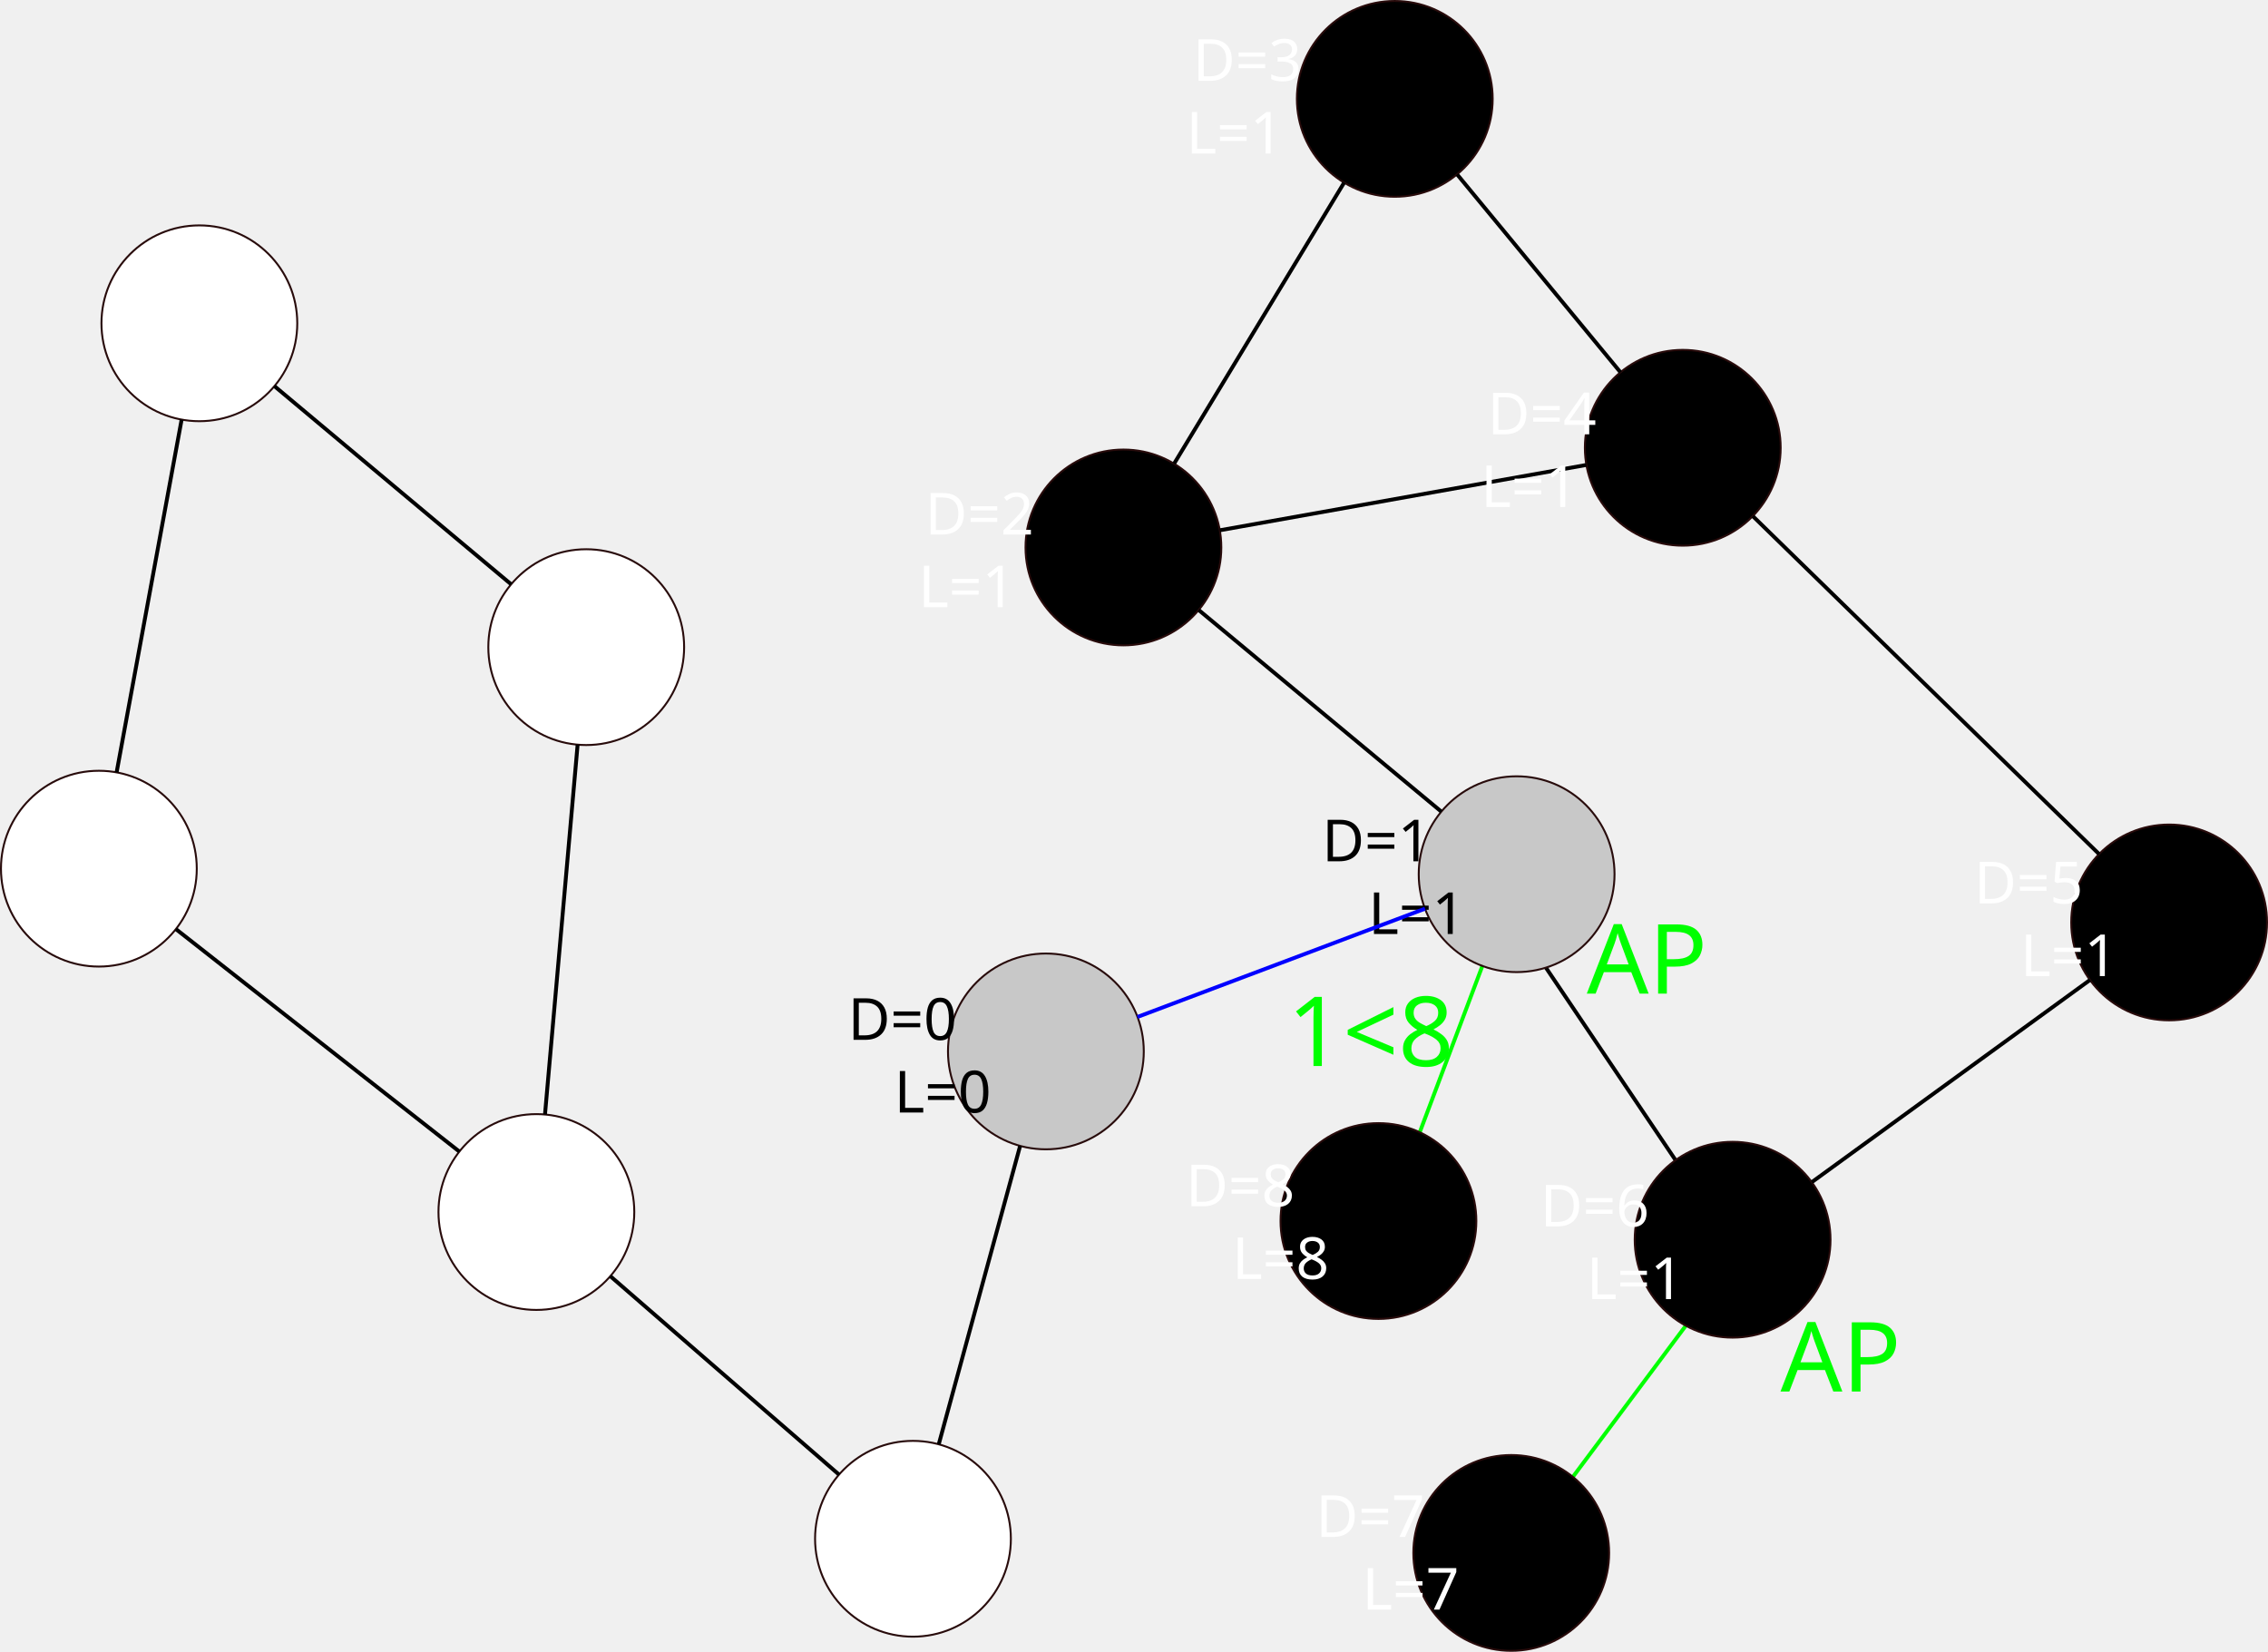
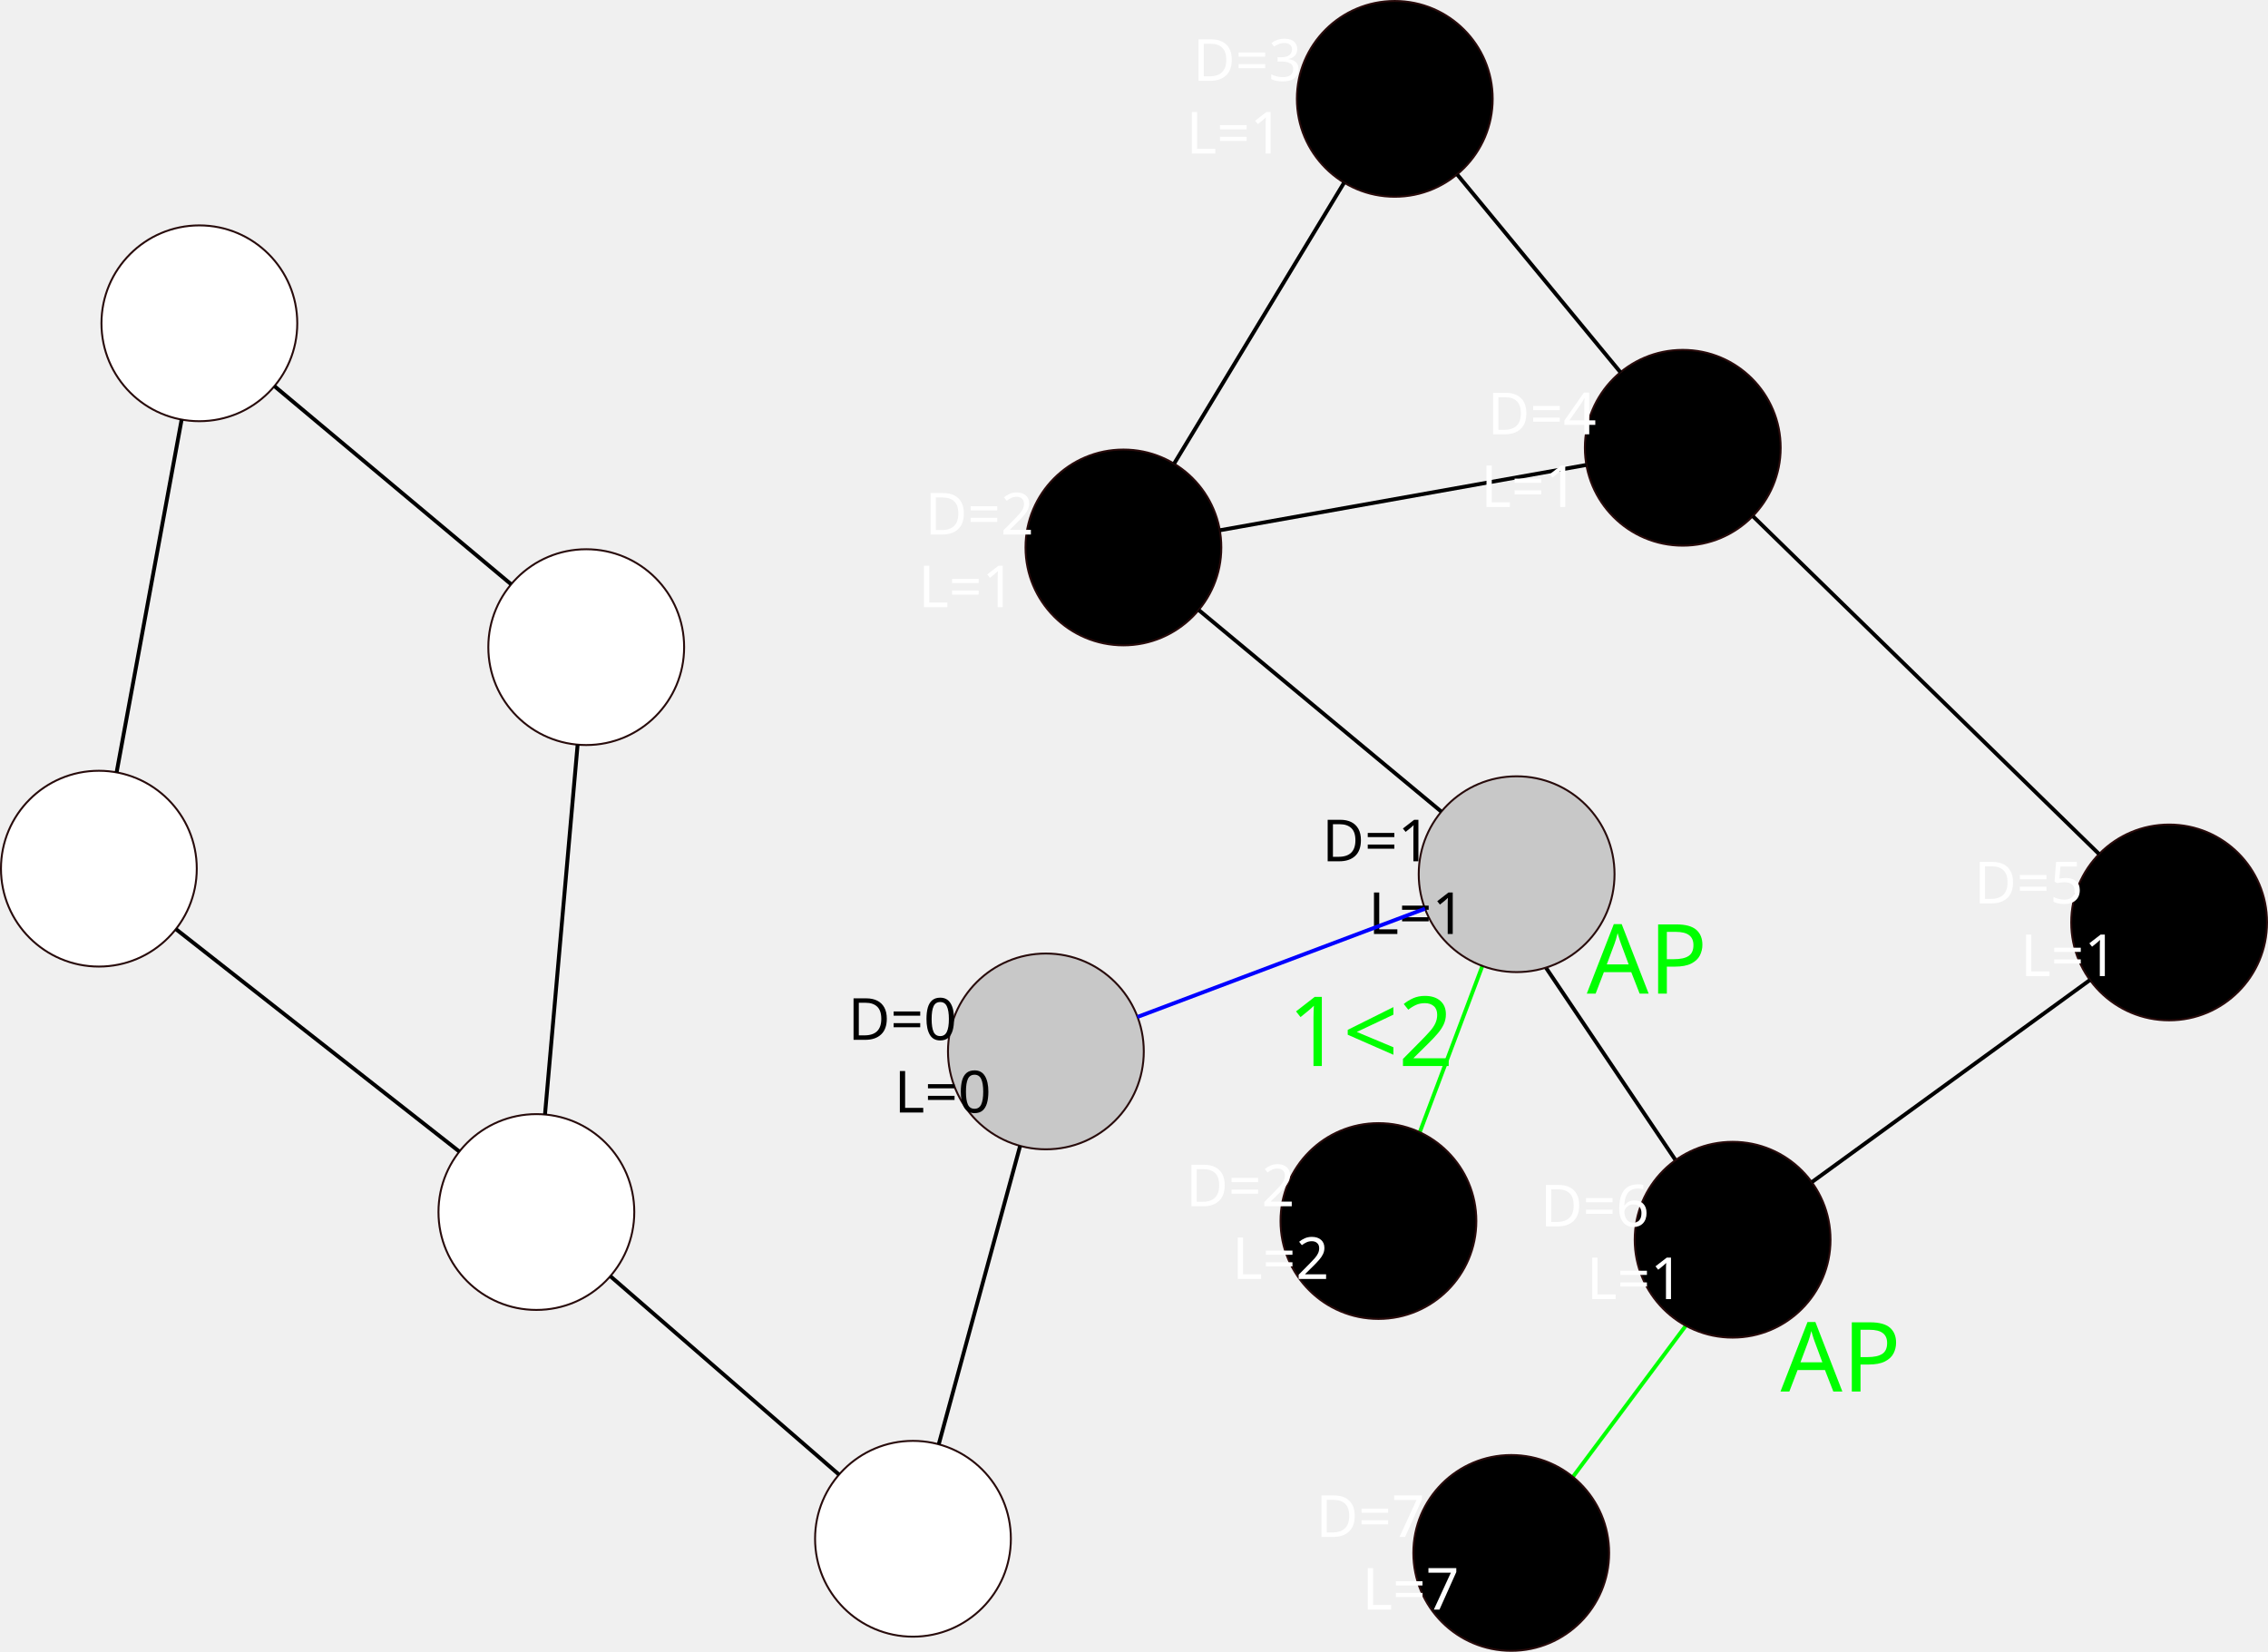
<svg xmlns="http://www.w3.org/2000/svg" width="585.037" height="426.087" id="svg2" version="1.0">
  <defs id="defs4">
    </defs>
  <g id="layer1" transform="translate(-68.7819,-91.14408)">
    <path style="fill:none;fill-opacity:0.75;fill-rule:evenodd;stroke:#00ff00;stroke-width:1px;stroke-linecap:butt;stroke-linejoin:miter;stroke-opacity:1" d="M 356.786,317.159 L 391.071,226.087" id="path2473" transform="translate(68.7819,91.14408)" />
    <path style="fill:none;fill-opacity:0.75;fill-rule:evenodd;stroke:#000000;stroke-width:1px;stroke-linecap:butt;stroke-linejoin:miter;stroke-opacity:1" d="M 451.538,316.971 L 518.208,415.966" id="path2425" />
    <path style="fill:none;fill-opacity:0.75;fill-rule:evenodd;stroke:#00ff00;stroke-width:1px;stroke-linecap:butt;stroke-linejoin:miter;stroke-opacity:1" d="M 457.599,494.758 L 517.198,414.956" id="path2433" />
    <path style="opacity:1;fill:#ffffff;fill-opacity:1;stroke:#280b0b;stroke-width:0.5;stroke-miterlimit:4;stroke-dasharray:none;stroke-opacity:1" id="path2383" d="m 145.462,174.54 a 25.254,25.254 0 0 1 -25.254,25.254 25.254,25.254 0 0 1 -25.254,-25.254 25.254,25.254 0 0 1 25.254,-25.254 25.254,25.254 0 0 1 25.254,25.254 z" />
    <path style="opacity:1;fill:#ffffff;fill-opacity:1;stroke:#280b0b;stroke-width:0.5;stroke-miterlimit:4;stroke-dasharray:none;stroke-opacity:1" id="path2385" d="m 145.462,174.54 a 25.254,25.254 0 0 1 -25.254,25.254 25.254,25.254 0 0 1 -25.254,-25.254 25.254,25.254 0 0 1 25.254,-25.254 25.254,25.254 0 0 1 25.254,25.254 z" transform="translate(-25.92244,140.6797)" />
    <path style="opacity:1;fill:#ffffff;fill-opacity:1;stroke:#280b0b;stroke-width:0.5;stroke-miterlimit:4;stroke-dasharray:none;stroke-opacity:1" id="path2389" d="m 145.462,174.54 a 25.254,25.254 0 0 1 -25.254,25.254 25.254,25.254 0 0 1 -25.254,-25.254 25.254,25.254 0 0 1 25.254,-25.254 25.254,25.254 0 0 1 25.254,25.254 z" transform="translate(99.79185,83.53684)" />
    <path style="opacity:1;fill:#ffffff;fill-opacity:1;stroke:#280b0b;stroke-width:0.5;stroke-miterlimit:4;stroke-dasharray:none;stroke-opacity:1" id="path2391" d="m 145.462,174.54 a 25.254,25.254 0 0 1 -25.254,25.254 25.254,25.254 0 0 1 -25.254,-25.254 25.254,25.254 0 0 1 25.254,-25.254 25.254,25.254 0 0 1 25.254,25.254 z" transform="translate(86.93471,229.2511)" />
    <path style="opacity:1;fill:#ffffff;fill-opacity:1;stroke:#280b0b;stroke-width:0.5;stroke-miterlimit:4;stroke-dasharray:none;stroke-opacity:1" id="path2393" d="m 145.462,174.54 a 25.254,25.254 0 0 1 -25.254,25.254 25.254,25.254 0 0 1 -25.254,-25.254 25.254,25.254 0 0 1 25.254,-25.254 25.254,25.254 0 0 1 25.254,25.254 z" transform="translate(184.0776,313.5368)" />
    <path style="opacity:1;fill:#c8c8c8;fill-opacity:1;stroke:#280b0b;stroke-width:0.5;stroke-miterlimit:4;stroke-dasharray:none;stroke-opacity:1" id="path2395" d="m 145.462,174.54 a 25.254,25.254 0 0 1 -25.254,25.254 25.254,25.254 0 0 1 -25.254,-25.254 25.254,25.254 0 0 1 25.254,-25.254 25.254,25.254 0 0 1 25.254,25.254 z" transform="translate(218.3633,187.8226)" />
    <path style="opacity:1;fill:#000000;fill-opacity:1;stroke:#280b0b;stroke-width:0.5;stroke-miterlimit:4;stroke-dasharray:none;stroke-opacity:1" id="path2397" d="m 145.462,174.54 a 25.254,25.254 0 0 1 -25.254,25.254 25.254,25.254 0 0 1 -25.254,-25.254 25.254,25.254 0 0 1 25.254,-25.254 25.254,25.254 0 0 1 25.254,25.254 z" transform="translate(238.3633,57.82255)" />
    <path style="opacity:1;fill:#000000;fill-opacity:1;stroke:#280b0b;stroke-width:0.5;stroke-miterlimit:4;stroke-dasharray:none;stroke-opacity:1" id="path2399" d="m 145.462,174.54 a 25.254,25.254 0 0 1 -25.254,25.254 25.254,25.254 0 0 1 -25.254,-25.254 25.254,25.254 0 0 1 25.254,-25.254 25.254,25.254 0 0 1 25.254,25.254 z" transform="translate(308.3633,-57.89173)" />
    <path style="opacity:1;fill:#000000;fill-opacity:1;stroke:#280b0b;stroke-width:0.5;stroke-miterlimit:4;stroke-dasharray:none;stroke-opacity:1" id="path2401" d="m 145.462,174.54 a 25.254,25.254 0 0 1 -25.254,25.254 25.254,25.254 0 0 1 -25.254,-25.254 25.254,25.254 0 0 1 25.254,-25.254 25.254,25.254 0 0 1 25.254,25.254 z" transform="translate(382.649,32.10827)" />
    <path style="opacity:1;fill:#c8c8c8;fill-opacity:1;stroke:#280b0b;stroke-width:0.5;stroke-miterlimit:4;stroke-dasharray:none;stroke-opacity:1" id="path2403" d="m 145.462,174.54 a 25.254,25.254 0 0 1 -25.254,25.254 25.254,25.254 0 0 1 -25.254,-25.254 25.254,25.254 0 0 1 25.254,-25.254 25.254,25.254 0 0 1 25.254,25.254 z" transform="translate(339.7919,142.1083)" />
    <path style="opacity:1;fill:#000000;fill-opacity:1;stroke:#280b0b;stroke-width:0.5;stroke-miterlimit:4;stroke-dasharray:none;stroke-opacity:1" id="path2405" d="m 145.462,174.54 a 25.254,25.254 0 0 1 -25.254,25.254 25.254,25.254 0 0 1 -25.254,-25.254 25.254,25.254 0 0 1 25.254,-25.254 25.254,25.254 0 0 1 25.254,25.254 z" transform="translate(395.5061,236.394)" />
    <path style="opacity:1;fill:#000000;fill-opacity:1;stroke:#280b0b;stroke-width:0.5;stroke-miterlimit:4;stroke-dasharray:none;stroke-opacity:1" id="path2429" d="m 145.462,174.54 a 25.254,25.254 0 0 1 -25.254,25.254 25.254,25.254 0 0 1 -25.254,-25.254 25.254,25.254 0 0 1 25.254,-25.254 25.254,25.254 0 0 1 25.254,25.254 z" transform="translate(508.1067,154.5533)" />
    <path style="opacity:1;fill:#000000;fill-opacity:1;stroke:#280b0b;stroke-width:0.5;stroke-miterlimit:4;stroke-dasharray:none;stroke-opacity:1" id="path2431" d="m 145.462,174.54 a 25.254,25.254 0 0 1 -25.254,25.254 25.254,25.254 0 0 1 -25.254,-25.254 25.254,25.254 0 0 1 25.254,-25.254 25.254,25.254 0 0 1 25.254,25.254 z" transform="translate(338.4011,317.1879)" />
    <path style="opacity:1;fill:#000000;fill-opacity:1;stroke:#280b0b;stroke-width:0.5;stroke-miterlimit:4;stroke-dasharray:none;stroke-opacity:1" id="path2469" d="m 145.462,174.54 a 25.254,25.254 0 0 1 -25.254,25.254 25.254,25.254 0 0 1 -25.254,-25.254 25.254,25.254 0 0 1 25.254,-25.254 25.254,25.254 0 0 1 25.254,25.254 z" transform="translate(304.1474,231.5749)" />
    <text xml:space="preserve" style="font-style:normal;font-weight:normal;font-size:40px;line-height:125%;font-family:sans-serif;letter-spacing:0px;word-spacing:0px;fill:#000000;fill-opacity:1;stroke:none;stroke-width:1px;stroke-linecap:butt;stroke-linejoin:miter;stroke-opacity:1" x="337.959" y="359.374" id="text4158">
      <tspan id="tspan4160" x="337.959" y="359.374" style="font-size:15px;text-align:center;text-anchor:middle">D=0</tspan>
      <tspan x="337.959" y="378.124" id="tspan4162" style="font-size:15px;text-align:center;text-anchor:middle">L=0</tspan>
    </text>
    <text xml:space="preserve" style="font-style:normal;font-weight:normal;font-size:40px;line-height:125%;font-family:sans-serif;letter-spacing:0px;word-spacing:0px;fill:#000000;fill-opacity:1;stroke:none;stroke-width:1px;stroke-linecap:butt;stroke-linejoin:miter;stroke-opacity:1" x="460.262" y="313.317" id="text4158-7">
      <tspan id="tspan4160-0" x="460.262" y="313.317" style="font-size:15px;text-align:center;text-anchor:middle">D=1</tspan>
      <tspan x="460.262" y="332.067" id="tspan4162-3" style="font-size:15px;text-align:center;text-anchor:middle">L=1</tspan>
    </text>
    <path style="fill:none;fill-rule:evenodd;stroke:#0000ff;stroke-width:1px;stroke-linecap:butt;stroke-linejoin:miter;stroke-opacity:1" d="m 362.205,353.465 74.161,-27.919" id="path4185" />
    <path style="fill:none;fill-rule:evenodd;stroke:#000000;stroke-width:1px;stroke-linecap:butt;stroke-linejoin:miter;stroke-opacity:1" d="M 440.577,300.508 377.994,248.502" id="path4187" />
    <path style="fill:none;fill-rule:evenodd;stroke:#000000;stroke-width:1px;stroke-linecap:butt;stroke-linejoin:miter;stroke-opacity:1" d="m 383.433,227.931 94.562,-16.853" id="path4189" />
    <path style="fill:none;fill-rule:evenodd;stroke:#000000;stroke-width:1px;stroke-linecap:butt;stroke-linejoin:miter;stroke-opacity:1" d="m 371.643,210.755 43.858,-72.5" id="path4191" />
    <path style="fill:none;fill-rule:evenodd;stroke:#000000;stroke-width:1px;stroke-linecap:butt;stroke-linejoin:miter;stroke-opacity:1" d="m 444.647,136.124 42.135,51.048" id="path4193" />
    <path style="fill:none;fill-rule:evenodd;stroke:#000000;stroke-width:1px;stroke-linecap:butt;stroke-linejoin:miter;stroke-opacity:1" d="m 520.93,224.287 89.312,87.167" id="path4195" />
    <path style="fill:none;fill-rule:evenodd;stroke:#000000;stroke-width:1px;stroke-linecap:butt;stroke-linejoin:miter;stroke-opacity:1" d="m 536.142,396.086 71.745,-52.146" id="path4197" />
    <path style="fill:none;fill-rule:evenodd;stroke:#000000;stroke-width:1px;stroke-linecap:butt;stroke-linejoin:miter;stroke-opacity:1" d="m 331.927,386.726 -20.996,76.987" id="path4199" />
    <path style="fill:none;fill-rule:evenodd;stroke:#000000;stroke-width:1px;stroke-linecap:butt;stroke-linejoin:miter;stroke-opacity:1" d="m 226.217,420.341 58.994,51.186" id="path4201" />
    <path style="fill:none;fill-rule:evenodd;stroke:#000000;stroke-width:1px;stroke-linecap:butt;stroke-linejoin:miter;stroke-opacity:1" d="m 114.152,330.81 73.125,57.389" id="path4203" />
    <path style="fill:none;fill-rule:evenodd;stroke:#000000;stroke-width:1px;stroke-linecap:butt;stroke-linejoin:miter;stroke-opacity:1" d="M 115.632,199.375 98.862,290.384" id="path4205" />
    <path style="fill:none;fill-rule:evenodd;stroke:#000000;stroke-width:1px;stroke-linecap:butt;stroke-linejoin:miter;stroke-opacity:1" d="m 139.572,190.75 61.063,51.117" id="path4207" />
    <path style="fill:none;fill-rule:evenodd;stroke:#000000;stroke-width:1px;stroke-linecap:butt;stroke-linejoin:miter;stroke-opacity:1" d="m 217.78,283.232 -8.418,95.403" id="path4209" />
    <text xml:space="preserve" style="font-style:normal;font-weight:normal;font-size:40px;line-height:125%;font-family:sans-serif;letter-spacing:0px;word-spacing:0px;fill:#ffffff;fill-opacity:1;stroke:none;stroke-width:1px;stroke-linecap:butt;stroke-linejoin:miter;stroke-opacity:1;" x="357.833" y="229.031" id="text4158-1">
      <tspan id="tspan4160-08" x="357.833" y="229.031" style="font-size:15px;text-align:center;text-anchor:middle;fill:#ffffff;fill-opacity:1;">D=2</tspan>
      <tspan x="357.833" y="247.781" id="tspan4162-2" style="font-size:15px;text-align:center;text-anchor:middle;fill:#ffffff;fill-opacity:1;">L=<tspan style="fill:#ffffff;fill-opacity:1;" id="tspan4399">1</tspan>
      </tspan>
    </text>
    <text xml:space="preserve" style="font-style:normal;font-weight:normal;font-size:40px;line-height:125%;font-family:sans-serif;letter-spacing:0px;word-spacing:0px;fill:#ffffff;fill-opacity:1;stroke:none;stroke-width:1px;stroke-linecap:butt;stroke-linejoin:miter;stroke-opacity:1;" x="426.943" y="111.994" id="text4158-1-9">
      <tspan id="tspan4160-08-7" x="426.943" y="111.994" style="font-size:15px;text-align:center;text-anchor:middle;fill:#ffffff;fill-opacity:1;">D=3</tspan>
      <tspan x="426.943" y="130.744" id="tspan4162-2-0" style="font-size:15px;text-align:center;text-anchor:middle;fill:#ffffff;fill-opacity:1;">L=<tspan style="fill:#ffffff;fill-opacity:1;" id="tspan4397">1</tspan>
      </tspan>
    </text>
    <text xml:space="preserve" style="font-style:normal;font-weight:normal;font-size:40px;line-height:125%;font-family:sans-serif;letter-spacing:0px;word-spacing:0px;fill:#ffffff;fill-opacity:1;stroke:none;stroke-width:1px;stroke-linecap:butt;stroke-linejoin:miter;stroke-opacity:1;" x="502.936" y="203.174" id="text4158-1-9-0">
      <tspan id="tspan4160-08-7-1" x="502.936" y="203.174" style="font-size:15px;text-align:center;text-anchor:middle;fill:#ffffff;fill-opacity:1;">D=4</tspan>
      <tspan x="502.936" y="221.924" id="tspan4162-2-0-0" style="font-size:15px;text-align:center;text-anchor:middle;fill:#ffffff;fill-opacity:1;">L=1<tspan style="fill:#ffffff;fill-opacity:1;" id="tspan4395" />
      </tspan>
    </text>
    <text xml:space="preserve" style="font-style:normal;font-weight:normal;font-size:40px;line-height:125%;font-family:sans-serif;letter-spacing:0px;word-spacing:0px;fill:#ffffff;fill-opacity:1;stroke:none;stroke-width:1px;stroke-linecap:butt;stroke-linejoin:miter;stroke-opacity:1;" x="628.471" y="324.181" id="text4158-1-9-0-0">
      <tspan id="tspan4160-08-7-1-0" x="628.471" y="324.181" style="font-size:15px;text-align:center;text-anchor:middle;fill:#ffffff;fill-opacity:1;">D=5</tspan>
      <tspan x="628.471" y="342.931" id="tspan4162-2-0-0-1" style="font-size:15px;text-align:center;text-anchor:middle;fill:#ffffff;fill-opacity:1;">L=1</tspan>
    </text>
    <text xml:space="preserve" style="font-style:normal;font-weight:normal;font-size:40px;line-height:125%;font-family:sans-serif;letter-spacing:0px;word-spacing:0px;fill:#ffffff;fill-opacity:1;stroke:none;stroke-width:1px;stroke-linecap:butt;stroke-linejoin:miter;stroke-opacity:1;" x="516.562" y="407.503" id="text4158-1-9-0-0-9">
      <tspan id="tspan4160-08-7-1-0-5" x="516.562" y="407.503" style="font-size:15px;text-align:center;text-anchor:middle;fill:#ffffff;fill-opacity:1;">D=6</tspan>
      <tspan x="516.562" y="426.253" id="tspan4162-2-0-0-1-6" style="font-size:15px;text-align:center;text-anchor:middle;fill:#ffffff;fill-opacity:1;">L=1</tspan>
    </text>
    <text xml:space="preserve" style="font-style:normal;font-weight:normal;font-size:40px;line-height:125%;font-family:sans-serif;letter-spacing:0px;word-spacing:0px;fill:#ffffff;fill-opacity:1;stroke:none;stroke-width:1px;stroke-linecap:butt;stroke-linejoin:miter;stroke-opacity:1;" x="458.665" y="487.602" id="text4158-1-9-0-0-9-9">
      <tspan id="tspan4160-08-7-1-0-5-9" x="458.665" y="487.602" style="font-size:15px;text-align:center;text-anchor:middle;fill:#ffffff;fill-opacity:1;">D=7</tspan>
      <tspan x="458.665" y="506.352" id="tspan4162-2-0-0-1-6-5" style="font-size:15px;text-align:center;text-anchor:middle;fill:#ffffff;fill-opacity:1;">L=7</tspan>
    </text>
    <text xml:space="preserve" style="font-style:normal;font-weight:normal;font-size:40px;line-height:125%;font-family:sans-serif;letter-spacing:0px;word-spacing:0px;fill:#000000;fill-opacity:1;stroke:none;stroke-width:1px;stroke-linecap:butt;stroke-linejoin:miter;stroke-opacity:1" x="528.068" y="450.088" id="text4371">
      <tspan id="tspan4373" x="528.068" y="450.088" style="font-size:25px;fill:#00ff00;fill-opacity:1">AP</tspan>
    </text>
-     <text xml:space="preserve" style="font-style:normal;font-weight:normal;font-size:40px;line-height:125%;font-family:sans-serif;letter-spacing:0px;word-spacing:0px;fill:#ffffff;fill-opacity:1;stroke:none;stroke-width:1px;stroke-linecap:butt;stroke-linejoin:miter;stroke-opacity:1;" x="425.123" y="402.308" id="text4158-7-0">
-       <tspan id="tspan4160-0-9" x="425.123" y="402.308" style="font-size:15px;text-align:center;text-anchor:middle;fill:#ffffff;fill-opacity:1;">D=8</tspan>
-       <tspan x="425.123" y="421.058" id="tspan4162-3-1" style="font-size:15px;text-align:center;text-anchor:middle;fill:#ffffff;fill-opacity:1;">L=8</tspan>
+     <text xml:space="preserve" style="font-style:normal;font-weight:normal;font-size:40px;line-height:125%;font-family:sans-serif;letter-spacing:0px;word-spacing:0px;fill:#ffffff;fill-opacity:1;stroke:none;stroke-width:1px;stroke-linecap:butt;stroke-linejoin:miter;stroke-opacity:1" x="425.123" y="402.308" id="text4158-7-0">
+       <tspan id="tspan4160-0-9" x="425.123" y="402.308" style="font-size:15px;text-align:center;text-anchor:middle;fill:#ffffff;fill-opacity:1">D=2</tspan>
+       <tspan x="425.123" y="421.058" id="tspan4162-3-1" style="font-size:15px;text-align:center;text-anchor:middle;fill:#ffffff;fill-opacity:1">L=2</tspan>
    </text>
    <text xml:space="preserve" style="font-style:normal;font-weight:normal;font-size:40px;line-height:125%;font-family:sans-serif;letter-spacing:0px;word-spacing:0px;fill:#000000;fill-opacity:1;stroke:none;stroke-width:1px;stroke-linecap:butt;stroke-linejoin:miter;stroke-opacity:1" x="478.1" y="347.446" id="text4371-3">
      <tspan id="tspan4373-6" x="478.1" y="347.446" style="font-size:25px;fill:#00ff00;fill-opacity:1">AP</tspan>
    </text>
-     <text xml:space="preserve" style="font-style:normal;font-weight:normal;font-size:40px;line-height:125%;font-family:sans-serif;letter-spacing:0px;word-spacing:0px;fill:#00ff00;fill-opacity:1;stroke:none;stroke-width:1px;stroke-linecap:butt;stroke-linejoin:miter;stroke-opacity:1;" x="400.879" y="366.132" id="text4440">
-       <tspan id="tspan4442" x="400.879" y="366.132" style="font-size:25px;fill:#00ff00;fill-opacity:1;">1&lt;8</tspan>
+     <text xml:space="preserve" style="font-style:normal;font-weight:normal;font-size:40px;line-height:125%;font-family:sans-serif;letter-spacing:0px;word-spacing:0px;fill:#00ff00;fill-opacity:1;stroke:none;stroke-width:1px;stroke-linecap:butt;stroke-linejoin:miter;stroke-opacity:1" x="400.879" y="366.132" id="text4440">
+       <tspan id="tspan4442" x="400.879" y="366.132" style="font-size:25px;fill:#00ff00;fill-opacity:1">1&lt;2</tspan>
    </text>
  </g>
</svg>
